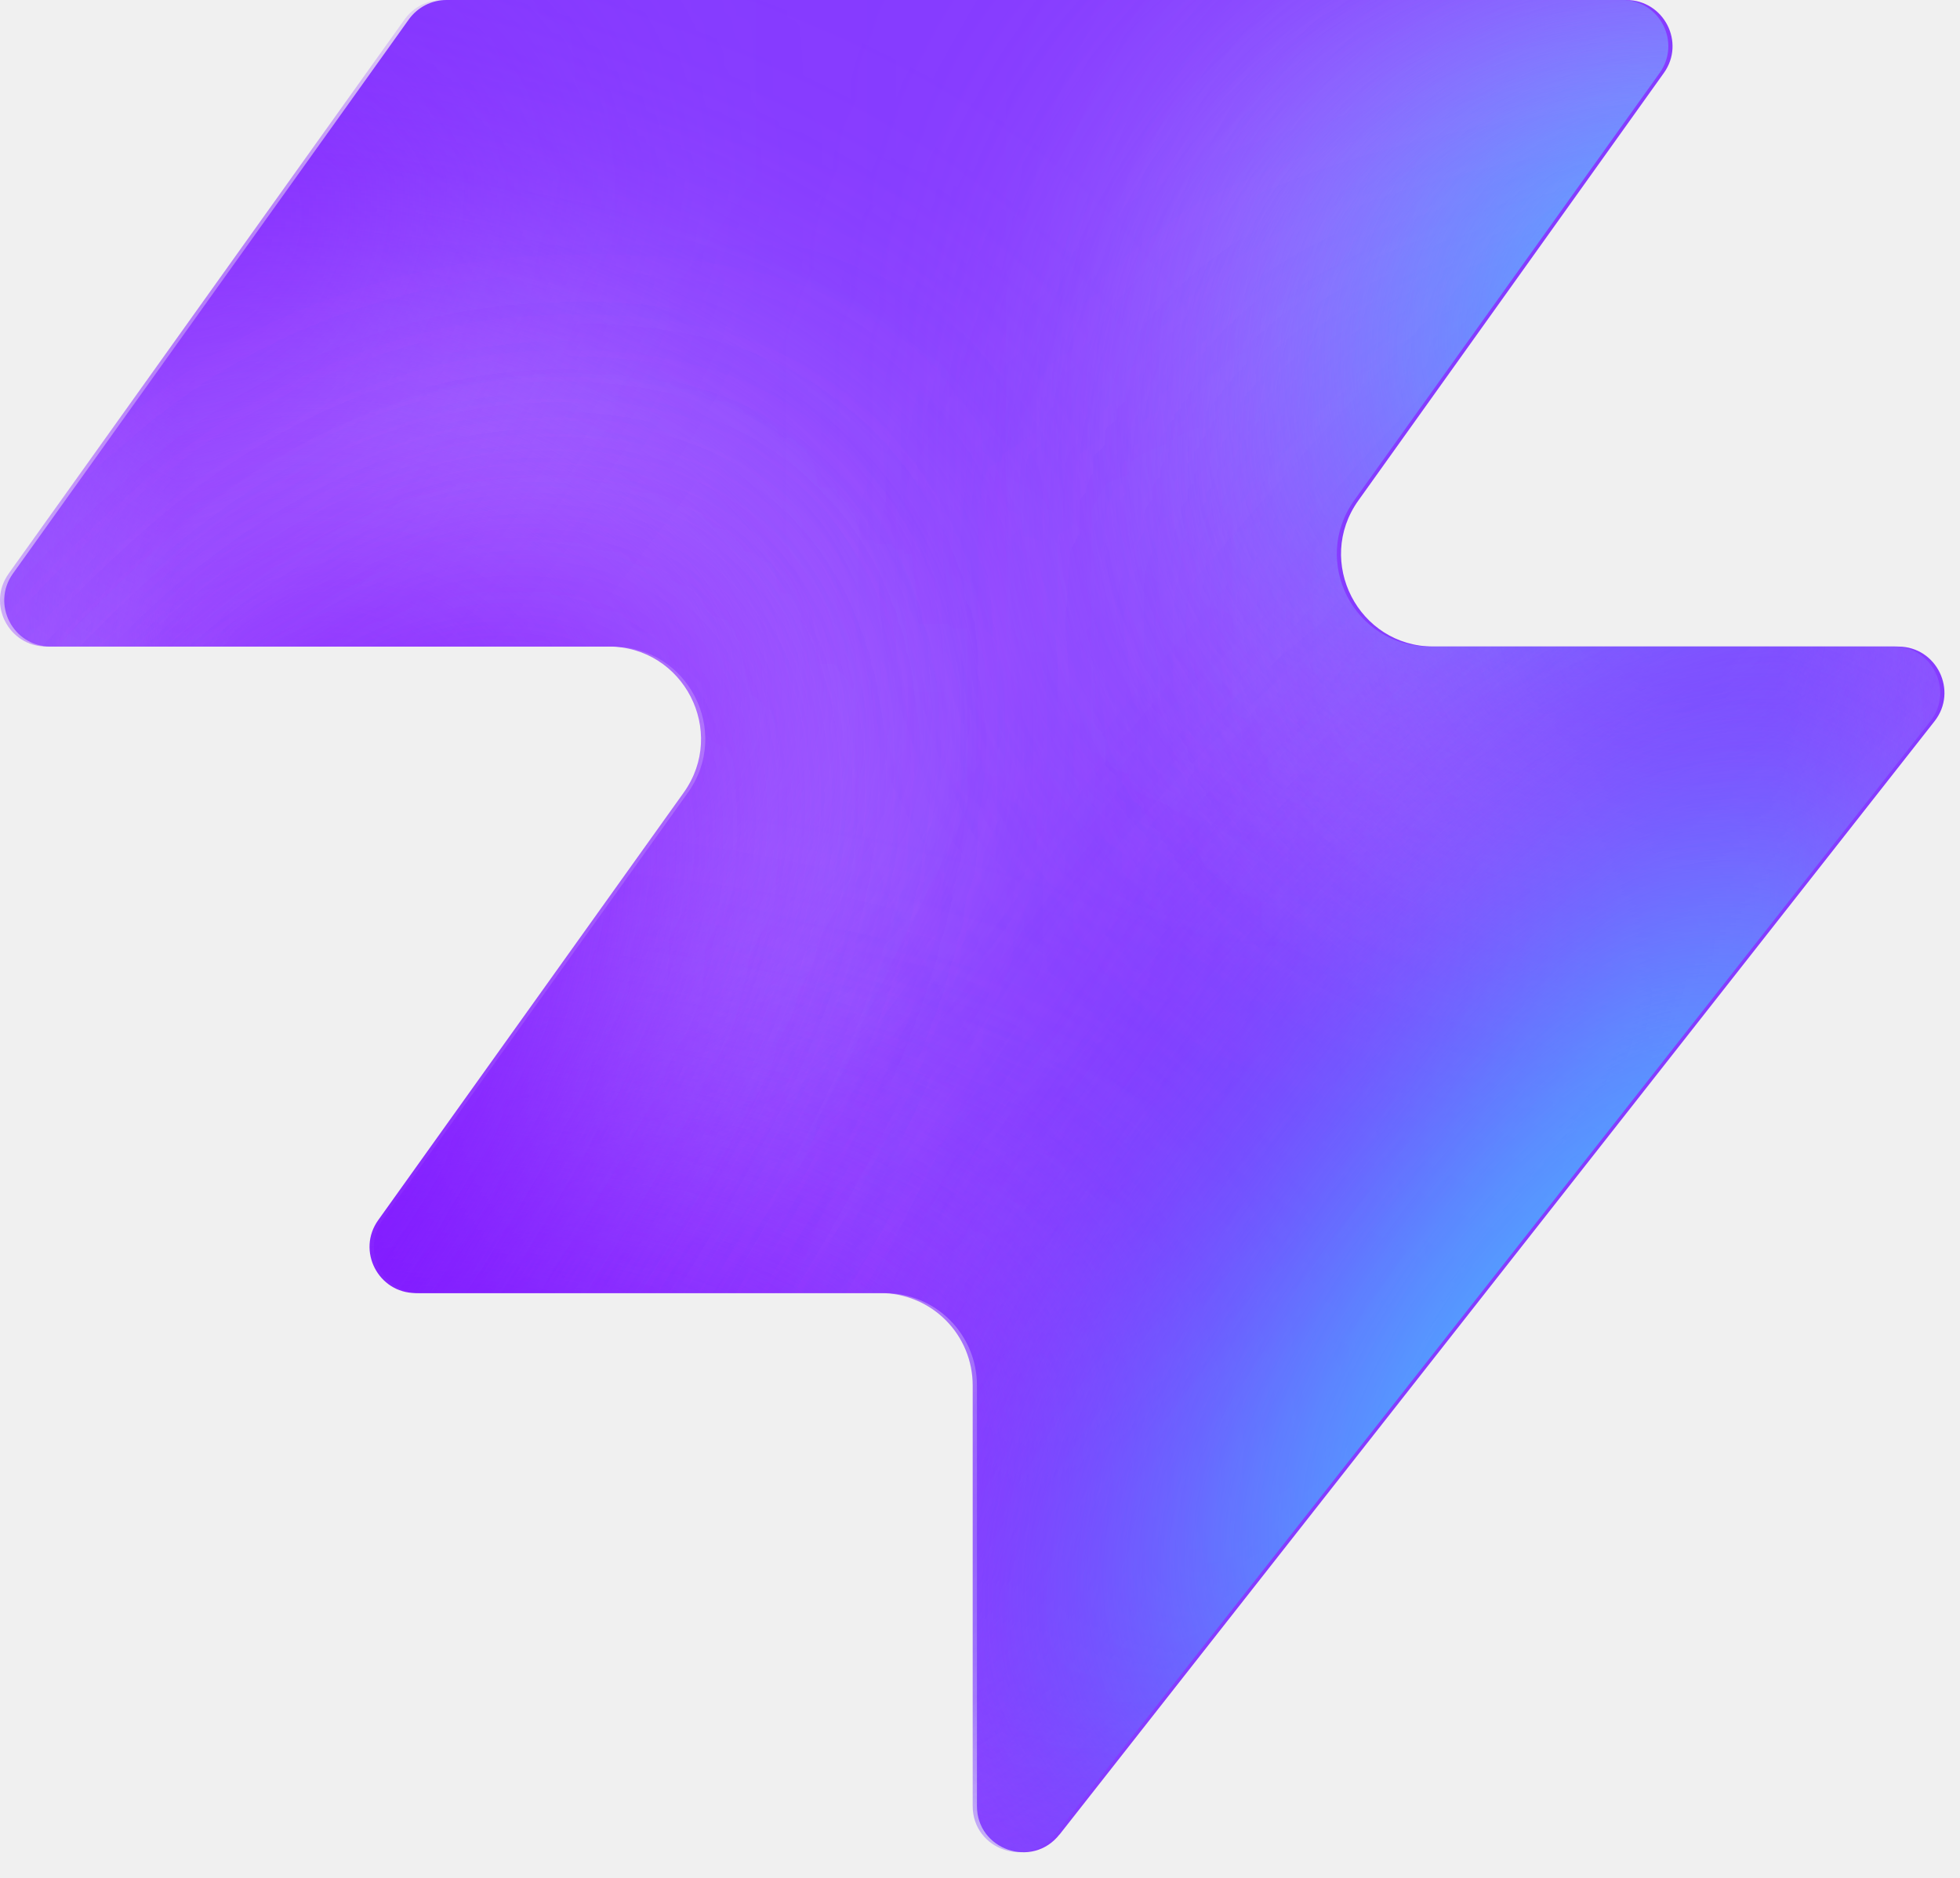
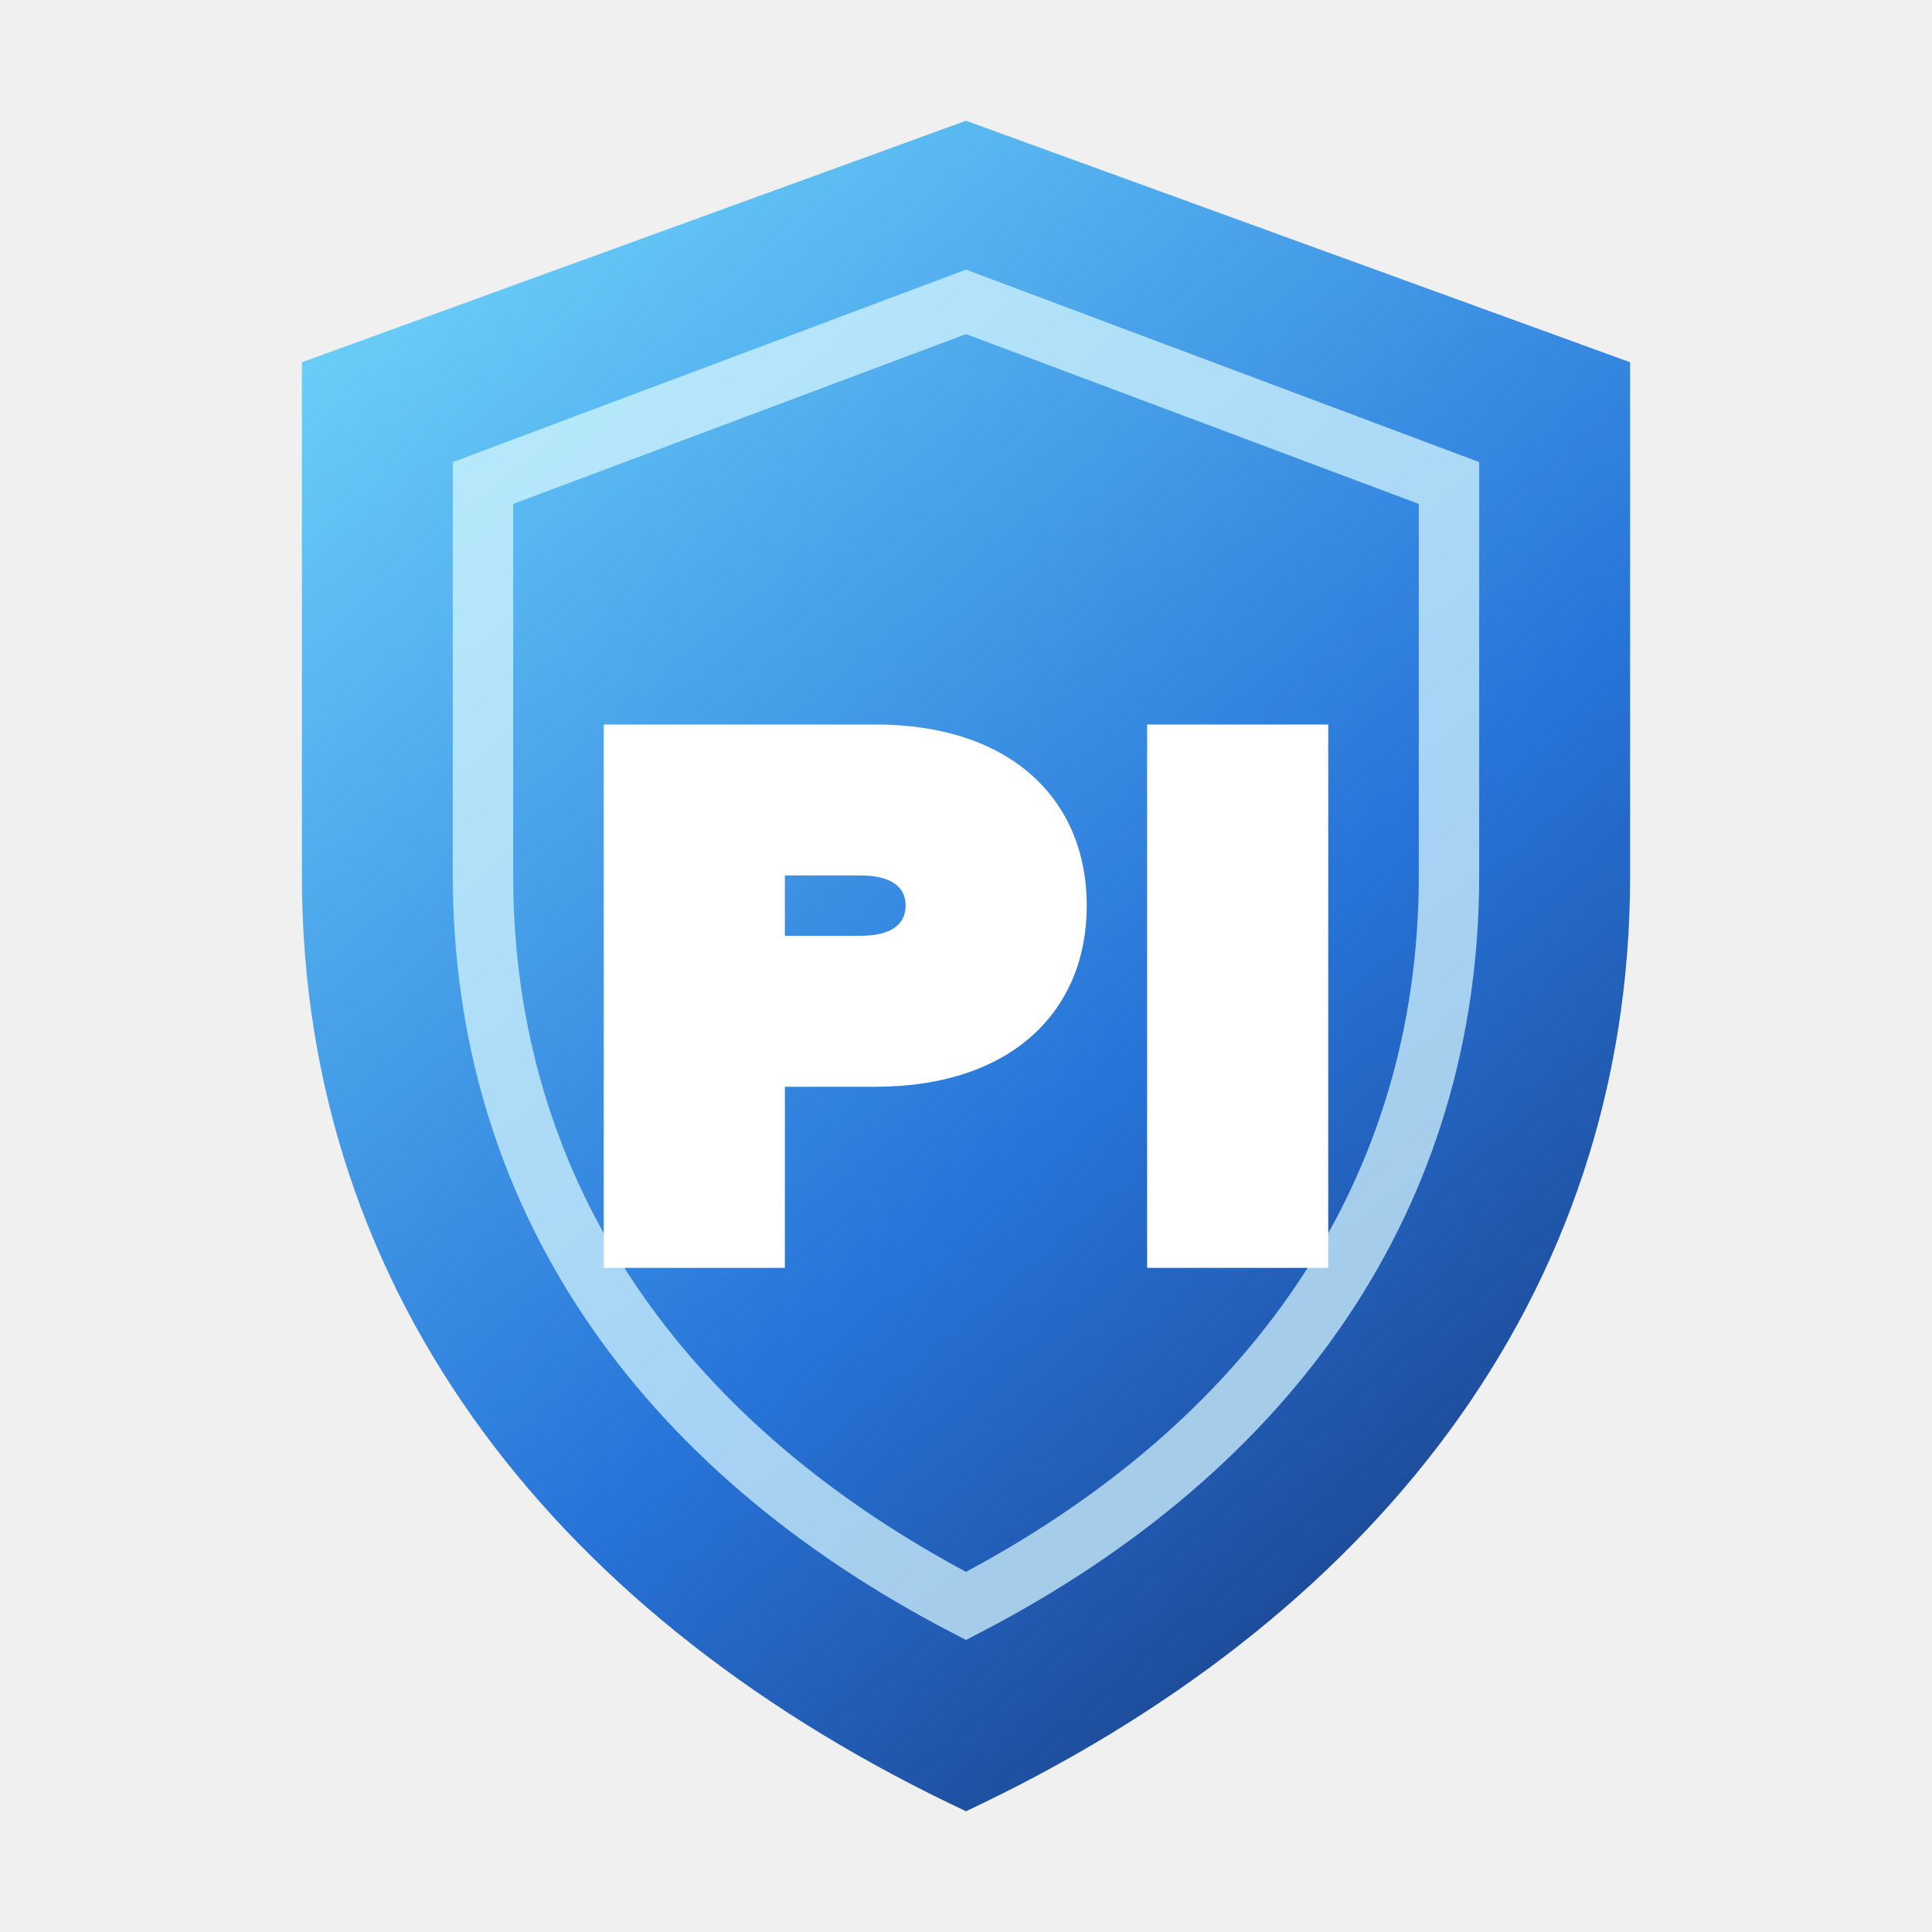
- <svg xmlns="http://www.w3.org/2000/svg" width="48" height="46" fill="none" viewBox="0 0 48 46">
-   <path fill="#863bff" d="M25.946 44.938c-.664.845-2.021.375-2.021-.698V33.937a2.26 2.26 0 0 0-2.262-2.262H10.287c-.92 0-1.456-1.04-.92-1.788l7.48-10.471c1.07-1.497 0-3.578-1.842-3.578H1.237c-.92 0-1.456-1.04-.92-1.788L10.013.474c.214-.297.556-.474.92-.474h28.894c.92 0 1.456 1.04.92 1.788l-7.48 10.471c-1.07 1.498 0 3.579 1.842 3.579h11.377c.943 0 1.473 1.088.89 1.83L25.947 44.94z" style="fill:#863bff;fill:color(display-p3 .525 .23 1);fill-opacity:1" />
-   <mask id="a" width="48" height="46" x="0" y="0" maskUnits="userSpaceOnUse" style="mask-type:alpha">
-     <path fill="#000" d="M25.842 44.938c-.664.844-2.021.375-2.021-.698V33.937a2.26 2.26 0 0 0-2.262-2.262H10.183c-.92 0-1.456-1.04-.92-1.788l7.48-10.471c1.07-1.498 0-3.579-1.842-3.579H1.133c-.92 0-1.456-1.04-.92-1.787L9.91.473c.214-.297.556-.474.92-.474h28.894c.92 0 1.456 1.04.92 1.788l-7.48 10.471c-1.07 1.498 0 3.578 1.842 3.578h11.377c.943 0 1.473 1.088.89 1.832L25.843 44.94z" style="fill:#000;fill-opacity:1" />
-   </mask>
-   <g mask="url(#a)">
-     <g filter="url(#b)">
-       <ellipse cx="5.508" cy="14.704" fill="#ede6ff" rx="5.508" ry="14.704" style="fill:#ede6ff;fill:color(display-p3 .927 .903 1);fill-opacity:1" transform="matrix(.00324 1 1 -.00324 -4.47 31.516)" />
-     </g>
-     <g filter="url(#c)">
-       <ellipse cx="10.399" cy="29.851" fill="#ede6ff" rx="10.399" ry="29.851" style="fill:#ede6ff;fill:color(display-p3 .927 .903 1);fill-opacity:1" transform="matrix(.00324 1 1 -.00324 -39.328 7.883)" />
-     </g>
-     <g filter="url(#d)">
-       <ellipse cx="5.508" cy="30.487" fill="#7e14ff" rx="5.508" ry="30.487" style="fill:#7e14ff;fill:color(display-p3 .492 .077 1);fill-opacity:1" transform="rotate(89.814 -25.913 -14.639)scale(1 -1)" />
-     </g>
-     <g filter="url(#e)">
-       <ellipse cx="5.508" cy="30.599" fill="#7e14ff" rx="5.508" ry="30.599" style="fill:#7e14ff;fill:color(display-p3 .492 .077 1);fill-opacity:1" transform="rotate(89.814 -32.644 -3.334)scale(1 -1)" />
-     </g>
-     <g filter="url(#f)">
-       <ellipse cx="5.508" cy="30.599" fill="#7e14ff" rx="5.508" ry="30.599" style="fill:#7e14ff;fill:color(display-p3 .492 .077 1);fill-opacity:1" transform="matrix(.00324 1 1 -.00324 -34.34 30.47)" />
-     </g>
-     <g filter="url(#g)">
-       <ellipse cx="14.072" cy="22.078" fill="#ede6ff" rx="14.072" ry="22.078" style="fill:#ede6ff;fill:color(display-p3 .927 .903 1);fill-opacity:1" transform="rotate(93.35 24.506 48.493)scale(-1 1)" />
-     </g>
-     <g filter="url(#h)">
-       <ellipse cx="3.47" cy="21.501" fill="#7e14ff" rx="3.47" ry="21.501" style="fill:#7e14ff;fill:color(display-p3 .492 .077 1);fill-opacity:1" transform="rotate(89.009 28.708 47.59)scale(-1 1)" />
-     </g>
-     <g filter="url(#i)">
-       <ellipse cx="3.47" cy="21.501" fill="#7e14ff" rx="3.47" ry="21.501" style="fill:#7e14ff;fill:color(display-p3 .492 .077 1);fill-opacity:1" transform="rotate(89.009 28.708 47.59)scale(-1 1)" />
-     </g>
-     <g filter="url(#j)">
-       <ellipse cx=".387" cy="8.972" fill="#7e14ff" rx="4.407" ry="29.108" style="fill:#7e14ff;fill:color(display-p3 .492 .077 1);fill-opacity:1" transform="rotate(39.51 .387 8.972)" />
-     </g>
-     <g filter="url(#k)">
-       <ellipse cx="47.523" cy="-6.092" fill="#7e14ff" rx="4.407" ry="29.108" style="fill:#7e14ff;fill:color(display-p3 .492 .077 1);fill-opacity:1" transform="rotate(37.892 47.523 -6.092)" />
-     </g>
-     <g filter="url(#l)">
-       <ellipse cx="41.412" cy="6.333" fill="#47bfff" rx="5.971" ry="9.665" style="fill:#47bfff;fill:color(display-p3 .28 .748 1);fill-opacity:1" transform="rotate(37.892 41.412 6.333)" />
-     </g>
-     <g filter="url(#m)">
-       <ellipse cx="-1.879" cy="38.332" fill="#7e14ff" rx="4.407" ry="29.108" style="fill:#7e14ff;fill:color(display-p3 .492 .077 1);fill-opacity:1" transform="rotate(37.892 -1.88 38.332)" />
-     </g>
-     <g filter="url(#n)">
-       <ellipse cx="-1.879" cy="38.332" fill="#7e14ff" rx="4.407" ry="29.108" style="fill:#7e14ff;fill:color(display-p3 .492 .077 1);fill-opacity:1" transform="rotate(37.892 -1.88 38.332)" />
-     </g>
-     <g filter="url(#o)">
-       <ellipse cx="35.651" cy="29.907" fill="#7e14ff" rx="4.407" ry="29.108" style="fill:#7e14ff;fill:color(display-p3 .492 .077 1);fill-opacity:1" transform="rotate(37.892 35.651 29.907)" />
-     </g>
-     <g filter="url(#p)">
-       <ellipse cx="38.418" cy="32.4" fill="#47bfff" rx="5.971" ry="15.297" style="fill:#47bfff;fill:color(display-p3 .28 .748 1);fill-opacity:1" transform="rotate(37.892 38.418 32.4)" />
-     </g>
-   </g>
+ <svg xmlns="http://www.w3.org/2000/svg" viewBox="0 0 64 64" role="img" aria-label="Deepfake Defense">
  <defs>
-     <filter id="b" width="60.045" height="41.654" x="-19.77" y="16.149" color-interpolation-filters="sRGB" filterUnits="userSpaceOnUse">
-       <feFlood flood-opacity="0" result="BackgroundImageFix" />
-       <feBlend in="SourceGraphic" in2="BackgroundImageFix" result="shape" />
-       <feGaussianBlur result="effect1_foregroundBlur_2002_17158" stdDeviation="7.659" />
-     </filter>
-     <filter id="c" width="90.34" height="51.437" x="-54.613" y="-7.533" color-interpolation-filters="sRGB" filterUnits="userSpaceOnUse">
-       <feFlood flood-opacity="0" result="BackgroundImageFix" />
-       <feBlend in="SourceGraphic" in2="BackgroundImageFix" result="shape" />
-       <feGaussianBlur result="effect1_foregroundBlur_2002_17158" stdDeviation="7.659" />
-     </filter>
-     <filter id="d" width="79.355" height="29.4" x="-49.64" y="2.03" color-interpolation-filters="sRGB" filterUnits="userSpaceOnUse">
-       <feFlood flood-opacity="0" result="BackgroundImageFix" />
-       <feBlend in="SourceGraphic" in2="BackgroundImageFix" result="shape" />
-       <feGaussianBlur result="effect1_foregroundBlur_2002_17158" stdDeviation="4.596" />
-     </filter>
-     <filter id="e" width="79.579" height="29.4" x="-45.045" y="20.029" color-interpolation-filters="sRGB" filterUnits="userSpaceOnUse">
-       <feFlood flood-opacity="0" result="BackgroundImageFix" />
-       <feBlend in="SourceGraphic" in2="BackgroundImageFix" result="shape" />
-       <feGaussianBlur result="effect1_foregroundBlur_2002_17158" stdDeviation="4.596" />
-     </filter>
-     <filter id="f" width="79.579" height="29.4" x="-43.513" y="21.178" color-interpolation-filters="sRGB" filterUnits="userSpaceOnUse">
-       <feFlood flood-opacity="0" result="BackgroundImageFix" />
-       <feBlend in="SourceGraphic" in2="BackgroundImageFix" result="shape" />
-       <feGaussianBlur result="effect1_foregroundBlur_2002_17158" stdDeviation="4.596" />
-     </filter>
-     <filter id="g" width="74.749" height="58.852" x="15.756" y="-17.901" color-interpolation-filters="sRGB" filterUnits="userSpaceOnUse">
-       <feFlood flood-opacity="0" result="BackgroundImageFix" />
-       <feBlend in="SourceGraphic" in2="BackgroundImageFix" result="shape" />
-       <feGaussianBlur result="effect1_foregroundBlur_2002_17158" stdDeviation="7.659" />
-     </filter>
-     <filter id="h" width="61.377" height="25.362" x="23.548" y="2.284" color-interpolation-filters="sRGB" filterUnits="userSpaceOnUse">
-       <feFlood flood-opacity="0" result="BackgroundImageFix" />
-       <feBlend in="SourceGraphic" in2="BackgroundImageFix" result="shape" />
-       <feGaussianBlur result="effect1_foregroundBlur_2002_17158" stdDeviation="4.596" />
-     </filter>
-     <filter id="i" width="61.377" height="25.362" x="23.548" y="2.284" color-interpolation-filters="sRGB" filterUnits="userSpaceOnUse">
-       <feFlood flood-opacity="0" result="BackgroundImageFix" />
-       <feBlend in="SourceGraphic" in2="BackgroundImageFix" result="shape" />
-       <feGaussianBlur result="effect1_foregroundBlur_2002_17158" stdDeviation="4.596" />
-     </filter>
-     <filter id="j" width="56.045" height="63.649" x="-27.636" y="-22.853" color-interpolation-filters="sRGB" filterUnits="userSpaceOnUse">
-       <feFlood flood-opacity="0" result="BackgroundImageFix" />
-       <feBlend in="SourceGraphic" in2="BackgroundImageFix" result="shape" />
-       <feGaussianBlur result="effect1_foregroundBlur_2002_17158" stdDeviation="4.596" />
-     </filter>
-     <filter id="k" width="54.814" height="64.646" x="20.116" y="-38.415" color-interpolation-filters="sRGB" filterUnits="userSpaceOnUse">
-       <feFlood flood-opacity="0" result="BackgroundImageFix" />
-       <feBlend in="SourceGraphic" in2="BackgroundImageFix" result="shape" />
-       <feGaussianBlur result="effect1_foregroundBlur_2002_17158" stdDeviation="4.596" />
-     </filter>
-     <filter id="l" width="33.541" height="35.313" x="24.641" y="-11.323" color-interpolation-filters="sRGB" filterUnits="userSpaceOnUse">
-       <feFlood flood-opacity="0" result="BackgroundImageFix" />
-       <feBlend in="SourceGraphic" in2="BackgroundImageFix" result="shape" />
-       <feGaussianBlur result="effect1_foregroundBlur_2002_17158" stdDeviation="4.596" />
-     </filter>
-     <filter id="m" width="54.814" height="64.646" x="-29.286" y="6.009" color-interpolation-filters="sRGB" filterUnits="userSpaceOnUse">
-       <feFlood flood-opacity="0" result="BackgroundImageFix" />
-       <feBlend in="SourceGraphic" in2="BackgroundImageFix" result="shape" />
-       <feGaussianBlur result="effect1_foregroundBlur_2002_17158" stdDeviation="4.596" />
-     </filter>
-     <filter id="n" width="54.814" height="64.646" x="-29.286" y="6.009" color-interpolation-filters="sRGB" filterUnits="userSpaceOnUse">
-       <feFlood flood-opacity="0" result="BackgroundImageFix" />
-       <feBlend in="SourceGraphic" in2="BackgroundImageFix" result="shape" />
-       <feGaussianBlur result="effect1_foregroundBlur_2002_17158" stdDeviation="4.596" />
-     </filter>
-     <filter id="o" width="54.814" height="64.646" x="8.244" y="-2.416" color-interpolation-filters="sRGB" filterUnits="userSpaceOnUse">
-       <feFlood flood-opacity="0" result="BackgroundImageFix" />
-       <feBlend in="SourceGraphic" in2="BackgroundImageFix" result="shape" />
-       <feGaussianBlur result="effect1_foregroundBlur_2002_17158" stdDeviation="4.596" />
-     </filter>
-     <filter id="p" width="39.409" height="43.623" x="18.713" y="10.588" color-interpolation-filters="sRGB" filterUnits="userSpaceOnUse">
-       <feFlood flood-opacity="0" result="BackgroundImageFix" />
-       <feBlend in="SourceGraphic" in2="BackgroundImageFix" result="shape" />
-       <feGaussianBlur result="effect1_foregroundBlur_2002_17158" stdDeviation="4.596" />
-     </filter>
+     <linearGradient id="shield" x1="8" y1="4" x2="56" y2="60" gradientUnits="userSpaceOnUse">
+       <stop stop-color="#77e0ff" />
+       <stop offset="0.58" stop-color="#2774d9" />
+       <stop offset="1" stop-color="#172d6a" />
+     </linearGradient>
  </defs>
+   <path d="M32 4 54 12v17c0 14-8.6 24.7-22 31C18.6 53.7 10 43 10 29V12L32 4Z" fill="url(#shield)" />
+   <path d="M32 10 48 16v13c0 10.5-5.8 18.9-16 24.2C21.8 47.9 16 39.5 16 29V16l16-6Z" fill="none" stroke="#d9f8ff" stroke-opacity=".72" stroke-width="2" />
+   <path d="M20 24h9c4.5 0 7 2.5 7 6s-2.5 6-7 6h-3v6h-6V24Zm6 5v2h2.5c.9 0 1.5-.3 1.5-1s-.6-1-1.5-1H26Zm12-5h6v18h-6V24Z" fill="#fff" />
</svg>
